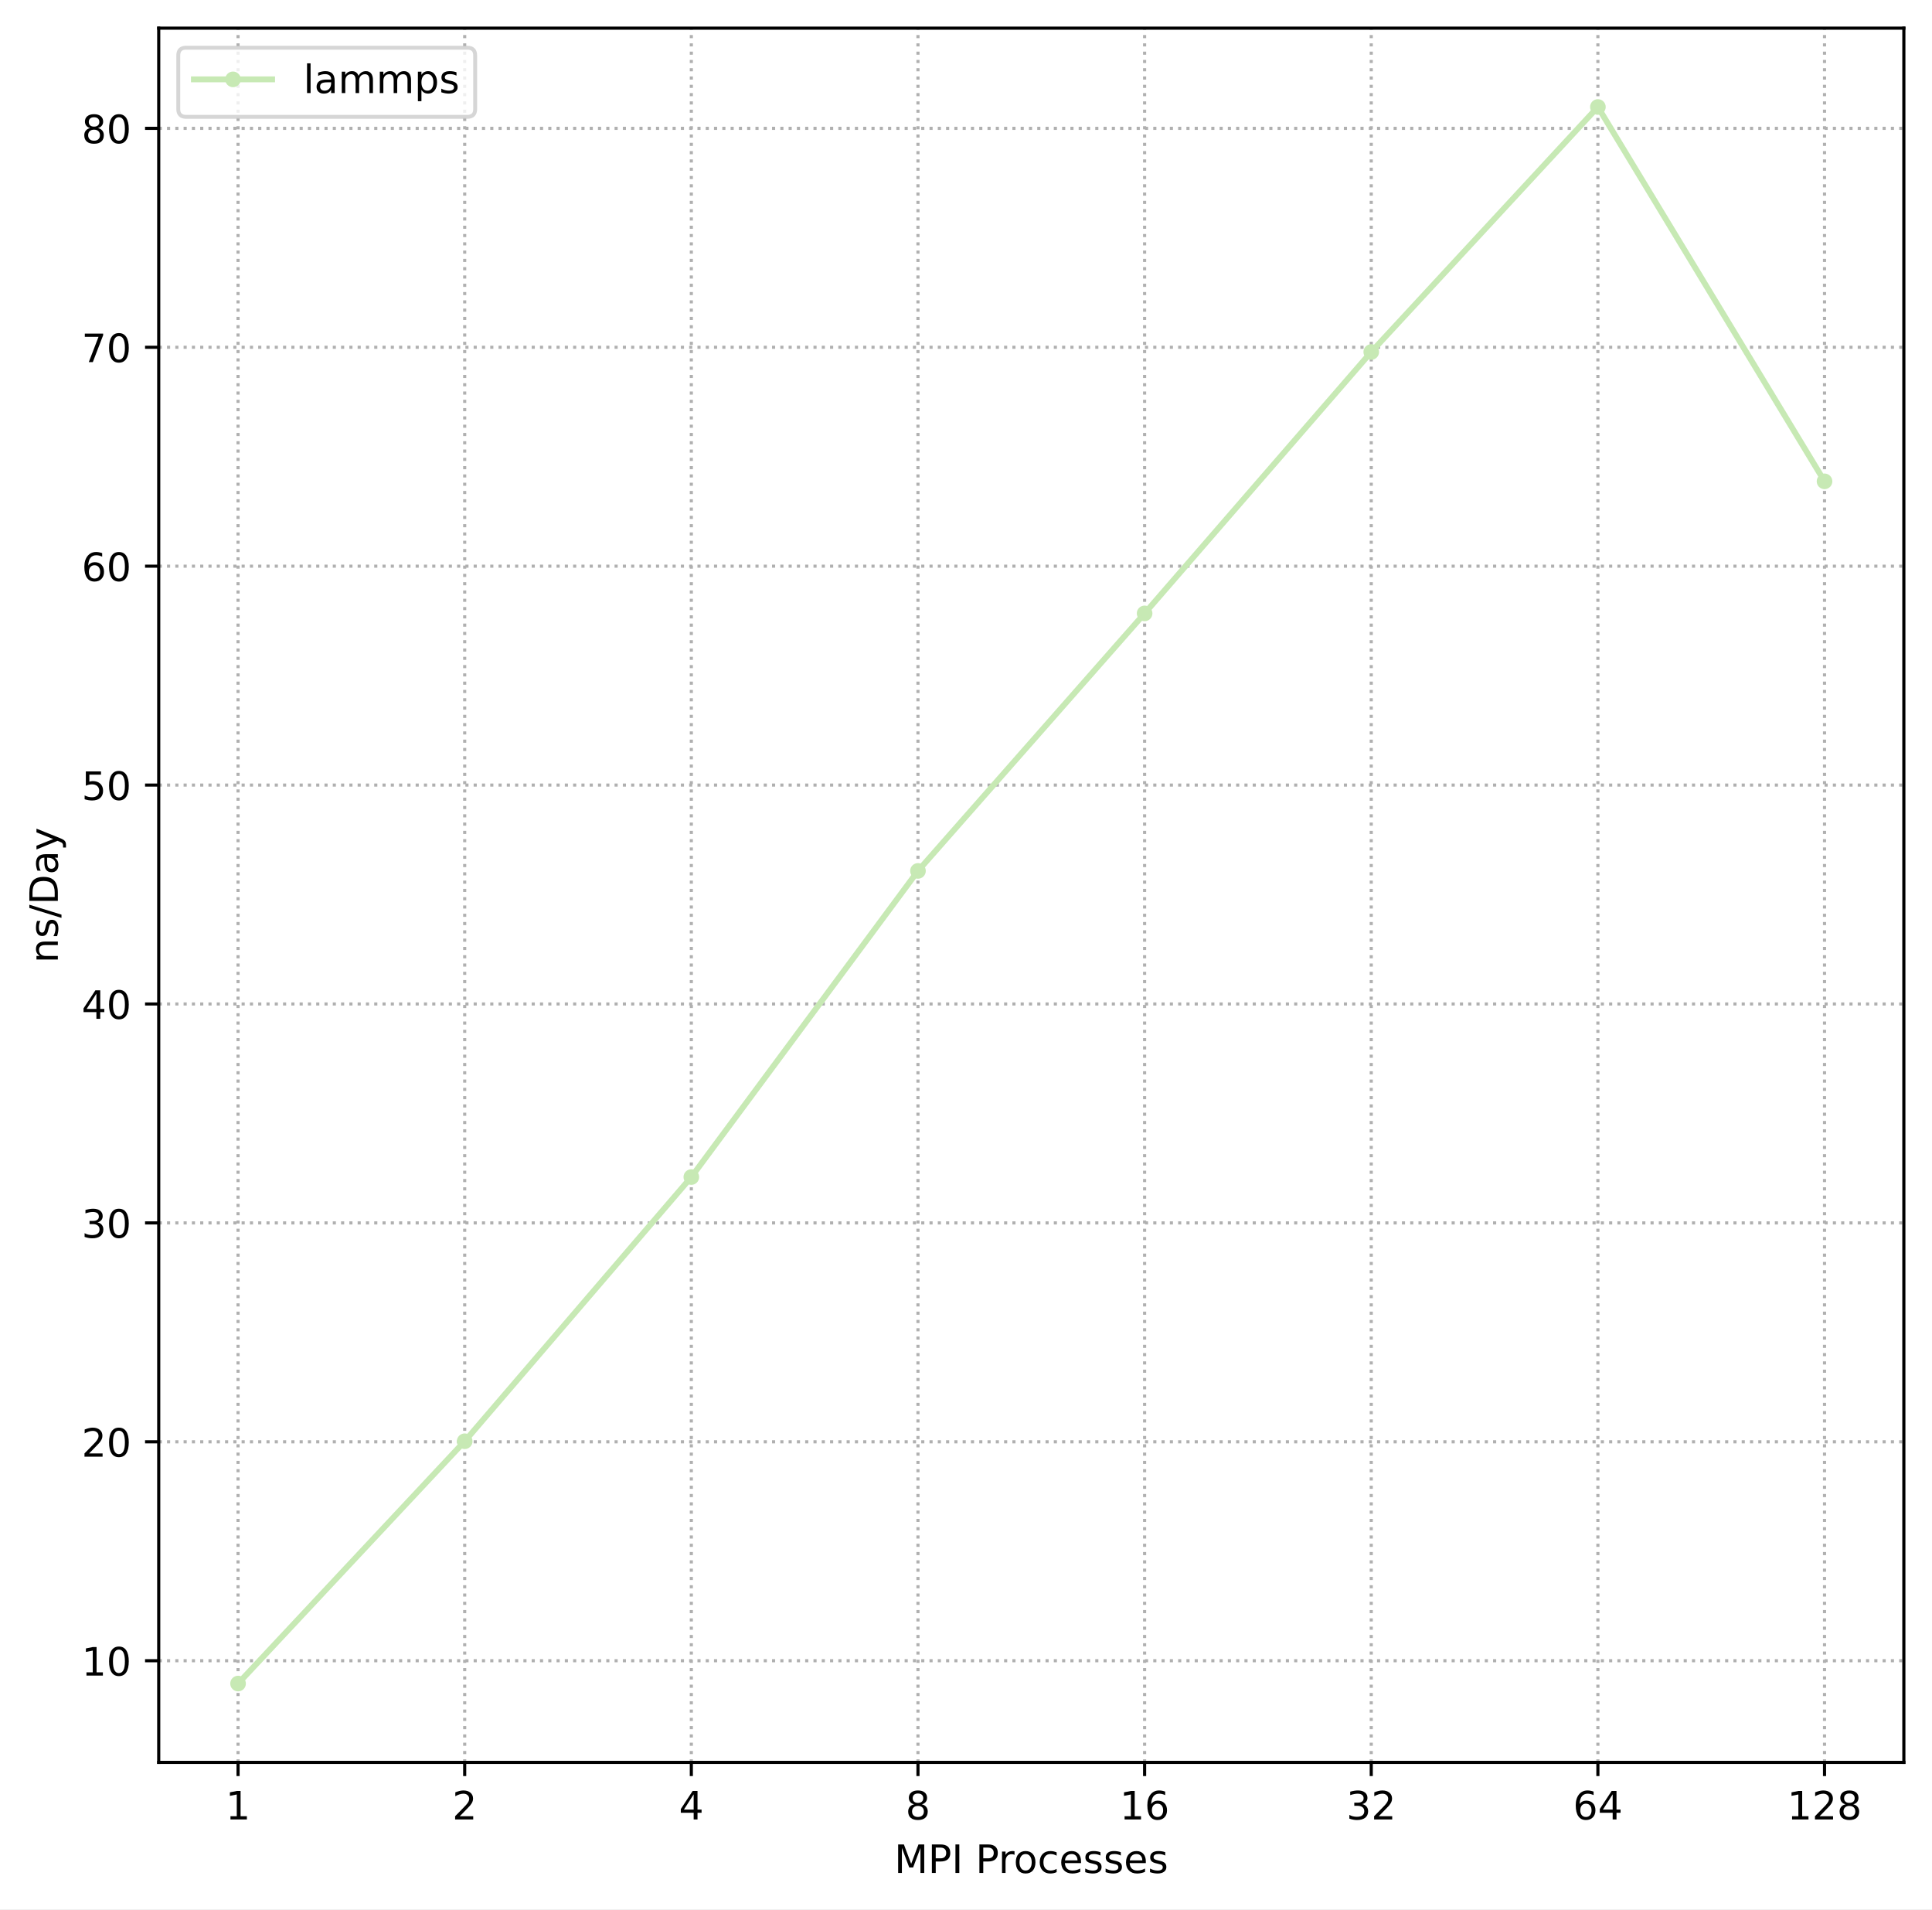
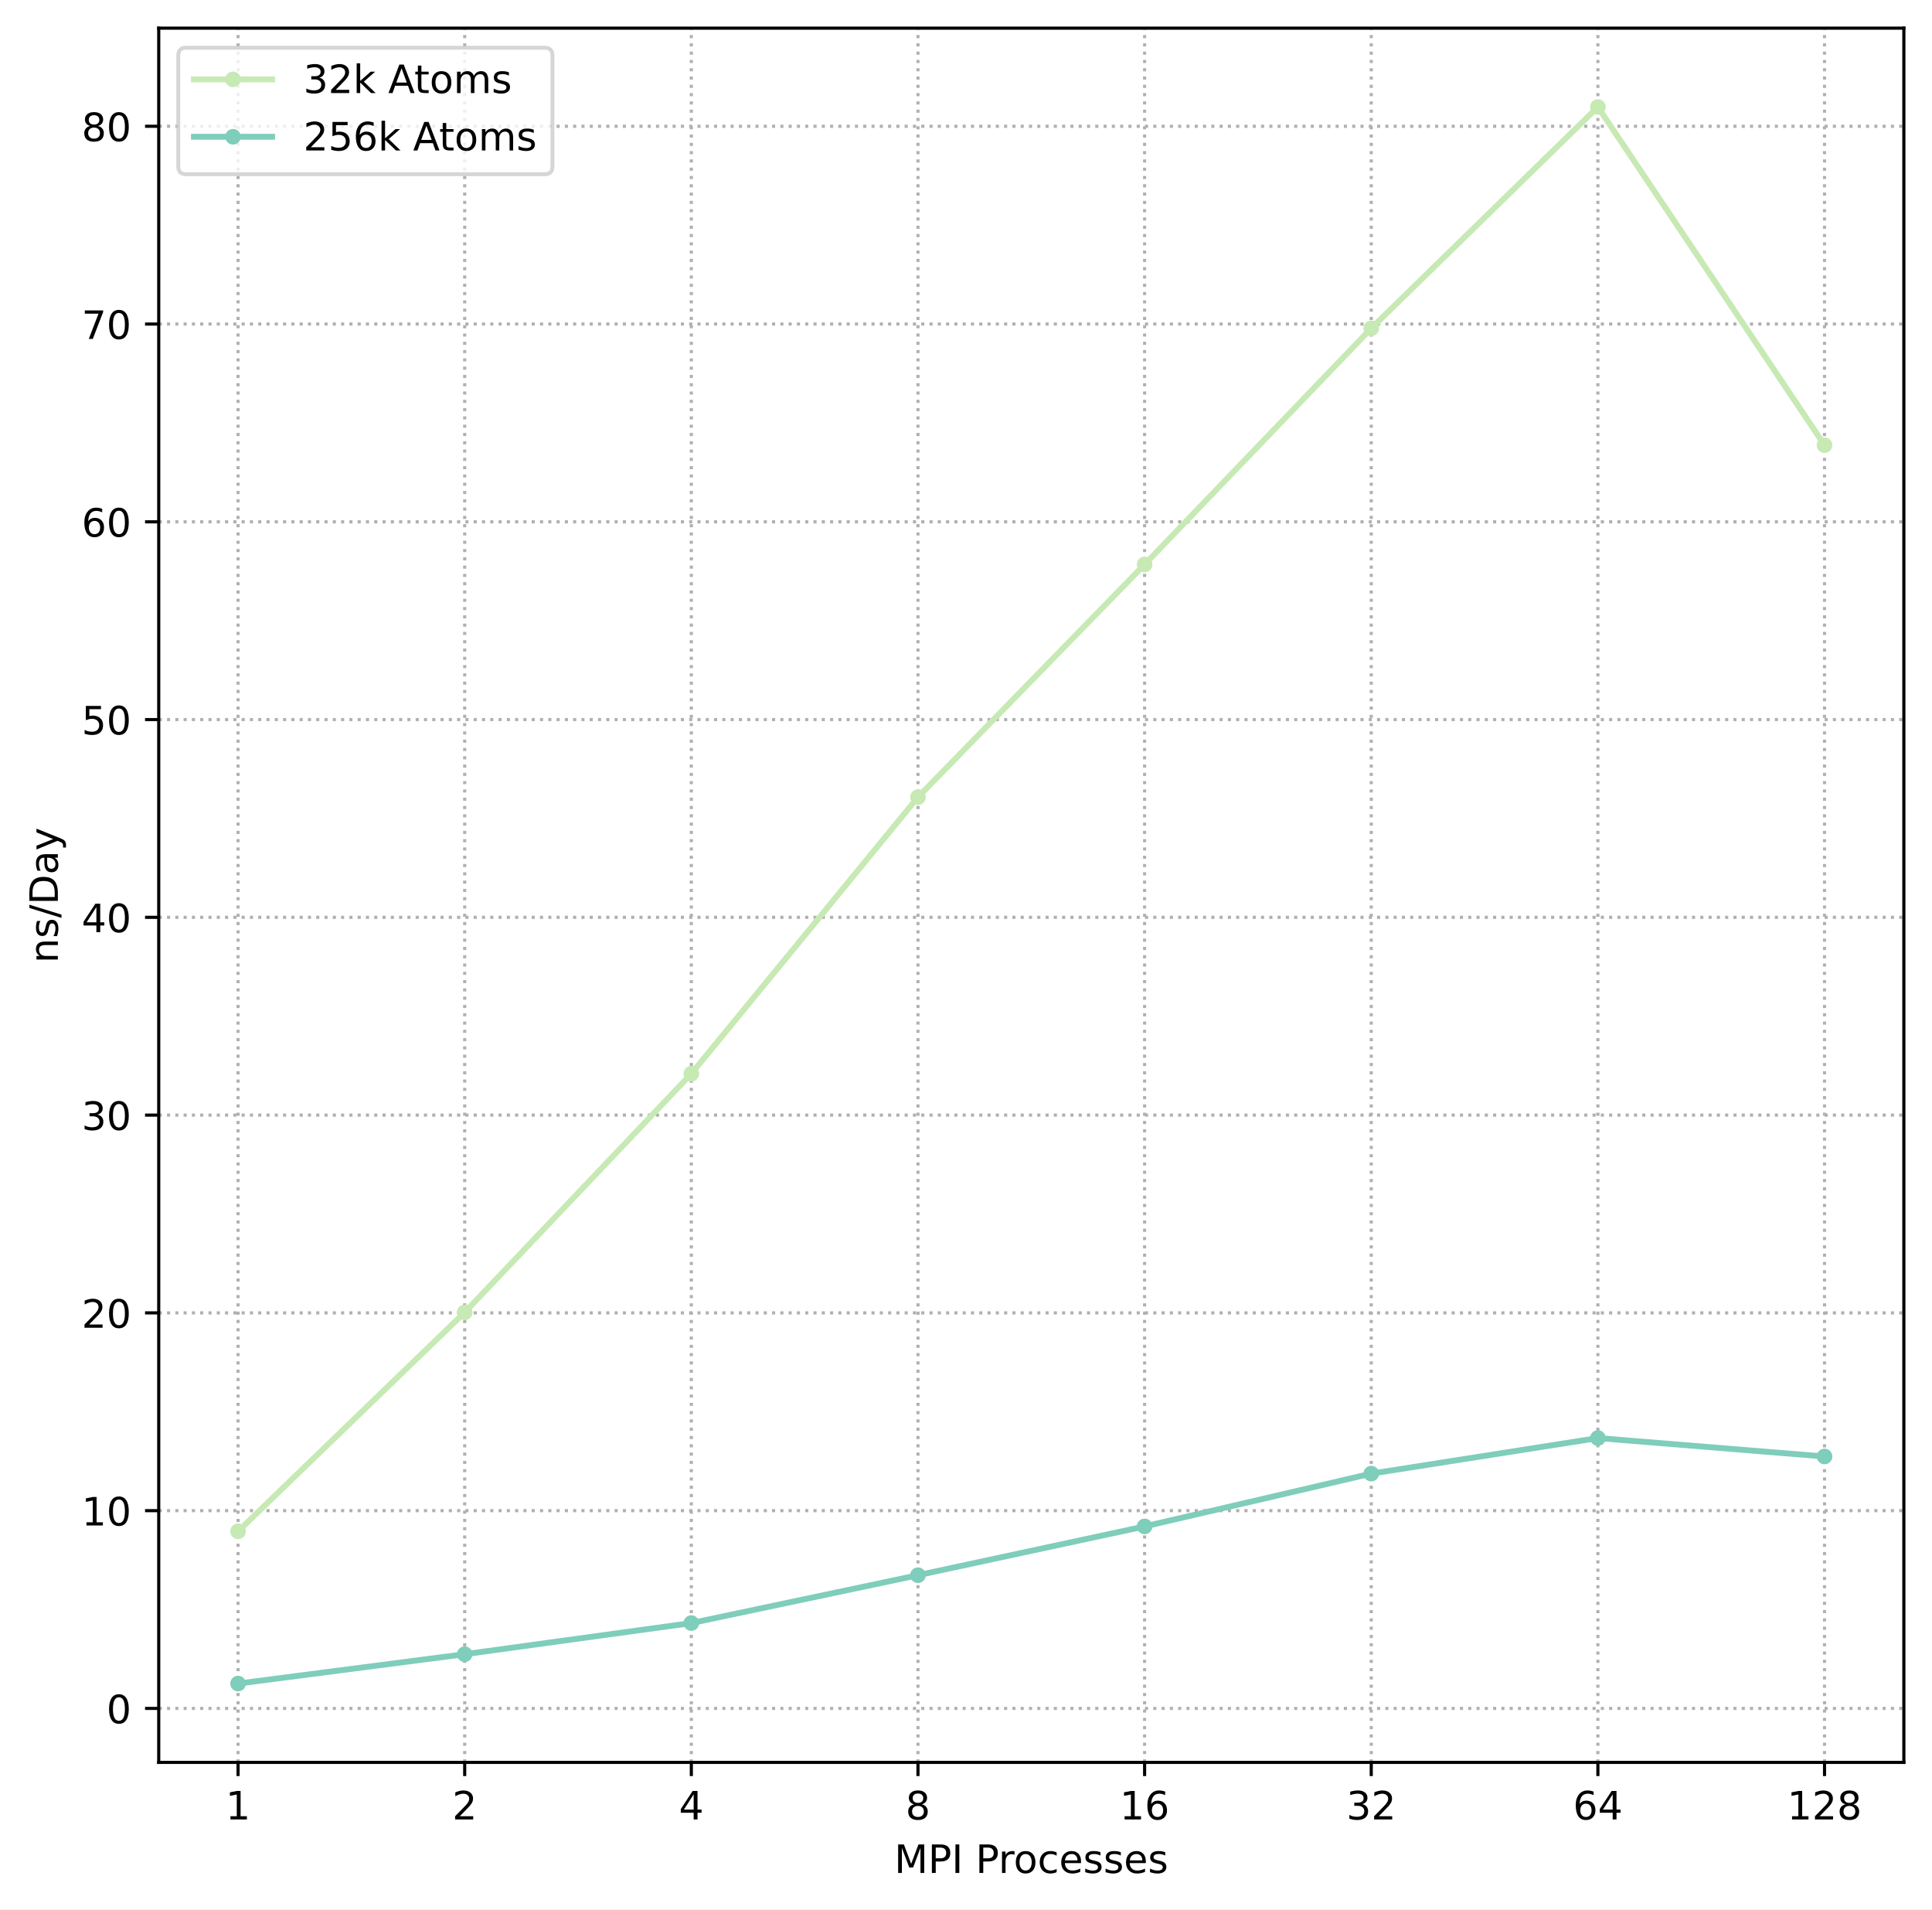
<svg xmlns="http://www.w3.org/2000/svg" xmlns:xlink="http://www.w3.org/1999/xlink" width="494.203pt" height="488.276pt" viewBox="0 0 494.203 488.276" version="1.1">
  <defs>
    <style type="text/css">*{stroke-linejoin: round; stroke-linecap: butt}</style>
  </defs>
  <g id="figure_1">
    <g id="patch_1">
      <path d="M 0 488.276  L 494.203 488.276  L 494.203 0  L 0 0  z " style="fill: #ffffff" />
    </g>
    <g id="axes_1">
      <g id="patch_2">
        <path d="M 40.603 450.72  L 487.003 450.72  L 487.003 7.2  L 40.603 7.2  z " style="fill: #ffffff" />
      </g>
      <g id="matplotlib.axis_1">
        <g id="xtick_1">
          <g id="line2d_1">
-             <path d="M 60.894 450.72  L 60.894 7.2  " clip-path="url(#pd0015dda3e)" style="fill: none; stroke-dasharray: 0.8,1.32; stroke-dashoffset: 0; stroke: #b0b0b0; stroke-width: 0.8" />
+             <path d="M 60.894 450.72  L 60.894 7.2  " clip-path="url(#p60166b61ed)" style="fill: none; stroke-dasharray: 0.8,1.32; stroke-dashoffset: 0; stroke: #b0b0b0; stroke-width: 0.8" />
          </g>
          <g id="line2d_2">
            <defs>
-               <path id="m2293445618" d="M 0 0  L 0 3.5  " style="stroke: #000000; stroke-width: 0.8" />
+               <path id="mf3428da37a" d="M 0 0  L 0 3.5  " style="stroke: #000000; stroke-width: 0.8" />
            </defs>
            <g>
-               <use xlink:href="#m2293445618" x="60.894" y="450.72" style="stroke: #000000; stroke-width: 0.8" />
+               <use xlink:href="#mf3428da37a" x="60.894" y="450.72" style="stroke: #000000; stroke-width: 0.8" />
            </g>
          </g>
          <g id="text_1">
            <g transform="translate(57.71278 465.3184)scale(0.1 -0.1)">
              <defs>
                <path id="DejaVuSans-31" d="M 794 531  L 1825 531  L 1825 4091  L 703 3866  L 703 4441  L 1819 4666  L 2450 4666  L 2450 531  L 3481 531  L 3481 0  L 794 0  L 794 531  z " transform="scale(0.015625)" />
              </defs>
              <use xlink:href="#DejaVuSans-31" />
            </g>
          </g>
        </g>
        <g id="xtick_2">
          <g id="line2d_3">
-             <path d="M 118.868 450.72  L 118.868 7.2  " clip-path="url(#pd0015dda3e)" style="fill: none; stroke-dasharray: 0.8,1.32; stroke-dashoffset: 0; stroke: #b0b0b0; stroke-width: 0.8" />
+             <path d="M 118.868 450.72  L 118.868 7.2  " clip-path="url(#p60166b61ed)" style="fill: none; stroke-dasharray: 0.8,1.32; stroke-dashoffset: 0; stroke: #b0b0b0; stroke-width: 0.8" />
          </g>
          <g id="line2d_4">
            <g>
-               <use xlink:href="#m2293445618" x="118.868" y="450.72" style="stroke: #000000; stroke-width: 0.8" />
+               <use xlink:href="#mf3428da37a" x="118.868" y="450.72" style="stroke: #000000; stroke-width: 0.8" />
            </g>
          </g>
          <g id="text_2">
            <g transform="translate(115.6868 465.3184)scale(0.1 -0.1)">
              <defs>
                <path id="DejaVuSans-32" d="M 1228 531  L 3431 531  L 3431 0  L 469 0  L 469 531  Q 828 903 1448 1529  Q 2069 2156 2228 2338  Q 2531 2678 2651 2914  Q 2772 3150 2772 3378  Q 2772 3750 2511 3984  Q 2250 4219 1831 4219  Q 1534 4219 1204 4116  Q 875 4013 500 3803  L 500 4441  Q 881 4594 1212 4672  Q 1544 4750 1819 4750  Q 2544 4750 2975 4387  Q 3406 4025 3406 3419  Q 3406 3131 3298 2873  Q 3191 2616 2906 2266  Q 2828 2175 2409 1742  Q 1991 1309 1228 531  z " transform="scale(0.015625)" />
              </defs>
              <use xlink:href="#DejaVuSans-32" />
            </g>
          </g>
        </g>
        <g id="xtick_3">
          <g id="line2d_5">
-             <path d="M 176.842 450.72  L 176.842 7.2  " clip-path="url(#pd0015dda3e)" style="fill: none; stroke-dasharray: 0.8,1.32; stroke-dashoffset: 0; stroke: #b0b0b0; stroke-width: 0.8" />
+             <path d="M 176.842 450.72  L 176.842 7.2  " clip-path="url(#p60166b61ed)" style="fill: none; stroke-dasharray: 0.8,1.32; stroke-dashoffset: 0; stroke: #b0b0b0; stroke-width: 0.8" />
          </g>
          <g id="line2d_6">
            <g>
-               <use xlink:href="#m2293445618" x="176.842" y="450.72" style="stroke: #000000; stroke-width: 0.8" />
+               <use xlink:href="#mf3428da37a" x="176.842" y="450.72" style="stroke: #000000; stroke-width: 0.8" />
            </g>
          </g>
          <g id="text_3">
            <g transform="translate(173.6608 465.3184)scale(0.1 -0.1)">
              <defs>
                <path id="DejaVuSans-34" d="M 2419 4116  L 825 1625  L 2419 1625  L 2419 4116  z M 2253 4666  L 3047 4666  L 3047 1625  L 3713 1625  L 3713 1100  L 3047 1100  L 3047 0  L 2419 0  L 2419 1100  L 313 1100  L 313 1709  L 2253 4666  z " transform="scale(0.015625)" />
              </defs>
              <use xlink:href="#DejaVuSans-34" />
            </g>
          </g>
        </g>
        <g id="xtick_4">
          <g id="line2d_7">
-             <path d="M 234.816 450.72  L 234.816 7.2  " clip-path="url(#pd0015dda3e)" style="fill: none; stroke-dasharray: 0.8,1.32; stroke-dashoffset: 0; stroke: #b0b0b0; stroke-width: 0.8" />
+             <path d="M 234.816 450.72  L 234.816 7.2  " clip-path="url(#p60166b61ed)" style="fill: none; stroke-dasharray: 0.8,1.32; stroke-dashoffset: 0; stroke: #b0b0b0; stroke-width: 0.8" />
          </g>
          <g id="line2d_8">
            <g>
-               <use xlink:href="#m2293445618" x="234.816" y="450.72" style="stroke: #000000; stroke-width: 0.8" />
+               <use xlink:href="#mf3428da37a" x="234.816" y="450.72" style="stroke: #000000; stroke-width: 0.8" />
            </g>
          </g>
          <g id="text_4">
            <g transform="translate(231.6349 465.3184)scale(0.1 -0.1)">
              <defs>
                <path id="DejaVuSans-38" d="M 2034 2216  Q 1584 2216 1326 1975  Q 1069 1734 1069 1313  Q 1069 891 1326 650  Q 1584 409 2034 409  Q 2484 409 2743 651  Q 3003 894 3003 1313  Q 3003 1734 2745 1975  Q 2488 2216 2034 2216  z M 1403 2484  Q 997 2584 770 2862  Q 544 3141 544 3541  Q 544 4100 942 4425  Q 1341 4750 2034 4750  Q 2731 4750 3128 4425  Q 3525 4100 3525 3541  Q 3525 3141 3298 2862  Q 3072 2584 2669 2484  Q 3125 2378 3379 2068  Q 3634 1759 3634 1313  Q 3634 634 3220 271  Q 2806 -91 2034 -91  Q 1263 -91 848 271  Q 434 634 434 1313  Q 434 1759 690 2068  Q 947 2378 1403 2484  z M 1172 3481  Q 1172 3119 1398 2916  Q 1625 2713 2034 2713  Q 2441 2713 2670 2916  Q 2900 3119 2900 3481  Q 2900 3844 2670 4047  Q 2441 4250 2034 4250  Q 1625 4250 1398 4047  Q 1172 3844 1172 3481  z " transform="scale(0.015625)" />
              </defs>
              <use xlink:href="#DejaVuSans-38" />
            </g>
          </g>
        </g>
        <g id="xtick_5">
          <g id="line2d_9">
-             <path d="M 292.79 450.72  L 292.79 7.2  " clip-path="url(#pd0015dda3e)" style="fill: none; stroke-dasharray: 0.8,1.32; stroke-dashoffset: 0; stroke: #b0b0b0; stroke-width: 0.8" />
+             <path d="M 292.79 450.72  L 292.79 7.2  " clip-path="url(#p60166b61ed)" style="fill: none; stroke-dasharray: 0.8,1.32; stroke-dashoffset: 0; stroke: #b0b0b0; stroke-width: 0.8" />
          </g>
          <g id="line2d_10">
            <g>
-               <use xlink:href="#m2293445618" x="292.79" y="450.72" style="stroke: #000000; stroke-width: 0.8" />
+               <use xlink:href="#mf3428da37a" x="292.79" y="450.72" style="stroke: #000000; stroke-width: 0.8" />
            </g>
          </g>
          <g id="text_5">
            <g transform="translate(286.4276 465.3184)scale(0.1 -0.1)">
              <defs>
                <path id="DejaVuSans-36" d="M 2113 2584  Q 1688 2584 1439 2293  Q 1191 2003 1191 1497  Q 1191 994 1439 701  Q 1688 409 2113 409  Q 2538 409 2786 701  Q 3034 994 3034 1497  Q 3034 2003 2786 2293  Q 2538 2584 2113 2584  z M 3366 4563  L 3366 3988  Q 3128 4100 2886 4159  Q 2644 4219 2406 4219  Q 1781 4219 1451 3797  Q 1122 3375 1075 2522  Q 1259 2794 1537 2939  Q 1816 3084 2150 3084  Q 2853 3084 3261 2657  Q 3669 2231 3669 1497  Q 3669 778 3244 343  Q 2819 -91 2113 -91  Q 1303 -91 875 529  Q 447 1150 447 2328  Q 447 3434 972 4092  Q 1497 4750 2381 4750  Q 2619 4750 2861 4703  Q 3103 4656 3366 4563  z " transform="scale(0.015625)" />
              </defs>
              <use xlink:href="#DejaVuSans-31" />
              <use xlink:href="#DejaVuSans-36" x="63.623" />
            </g>
          </g>
        </g>
        <g id="xtick_6">
          <g id="line2d_11">
-             <path d="M 350.764 450.72  L 350.764 7.2  " clip-path="url(#pd0015dda3e)" style="fill: none; stroke-dasharray: 0.8,1.32; stroke-dashoffset: 0; stroke: #b0b0b0; stroke-width: 0.8" />
+             <path d="M 350.764 450.72  L 350.764 7.2  " clip-path="url(#p60166b61ed)" style="fill: none; stroke-dasharray: 0.8,1.32; stroke-dashoffset: 0; stroke: #b0b0b0; stroke-width: 0.8" />
          </g>
          <g id="line2d_12">
            <g>
-               <use xlink:href="#m2293445618" x="350.764" y="450.72" style="stroke: #000000; stroke-width: 0.8" />
+               <use xlink:href="#mf3428da37a" x="350.764" y="450.72" style="stroke: #000000; stroke-width: 0.8" />
            </g>
          </g>
          <g id="text_6">
            <g transform="translate(344.4017 465.3184)scale(0.1 -0.1)">
              <defs>
                <path id="DejaVuSans-33" d="M 2597 2516  Q 3050 2419 3304 2112  Q 3559 1806 3559 1356  Q 3559 666 3084 287  Q 2609 -91 1734 -91  Q 1441 -91 1130 -33  Q 819 25 488 141  L 488 750  Q 750 597 1062 519  Q 1375 441 1716 441  Q 2309 441 2620 675  Q 2931 909 2931 1356  Q 2931 1769 2642 2001  Q 2353 2234 1838 2234  L 1294 2234  L 1294 2753  L 1863 2753  Q 2328 2753 2575 2939  Q 2822 3125 2822 3475  Q 2822 3834 2567 4026  Q 2313 4219 1838 4219  Q 1578 4219 1281 4162  Q 984 4106 628 3988  L 628 4550  Q 988 4650 1302 4700  Q 1616 4750 1894 4750  Q 2613 4750 3031 4423  Q 3450 4097 3450 3541  Q 3450 3153 3228 2886  Q 3006 2619 2597 2516  z " transform="scale(0.015625)" />
              </defs>
              <use xlink:href="#DejaVuSans-33" />
              <use xlink:href="#DejaVuSans-32" x="63.623" />
            </g>
          </g>
        </g>
        <g id="xtick_7">
          <g id="line2d_13">
-             <path d="M 408.738 450.72  L 408.738 7.2  " clip-path="url(#pd0015dda3e)" style="fill: none; stroke-dasharray: 0.8,1.32; stroke-dashoffset: 0; stroke: #b0b0b0; stroke-width: 0.8" />
+             <path d="M 408.738 450.72  L 408.738 7.2  " clip-path="url(#p60166b61ed)" style="fill: none; stroke-dasharray: 0.8,1.32; stroke-dashoffset: 0; stroke: #b0b0b0; stroke-width: 0.8" />
          </g>
          <g id="line2d_14">
            <g>
-               <use xlink:href="#m2293445618" x="408.738" y="450.72" style="stroke: #000000; stroke-width: 0.8" />
+               <use xlink:href="#mf3428da37a" x="408.738" y="450.72" style="stroke: #000000; stroke-width: 0.8" />
            </g>
          </g>
          <g id="text_7">
            <g transform="translate(402.3757 465.3184)scale(0.1 -0.1)">
              <use xlink:href="#DejaVuSans-36" />
              <use xlink:href="#DejaVuSans-34" x="63.623" />
            </g>
          </g>
        </g>
        <g id="xtick_8">
          <g id="line2d_15">
-             <path d="M 466.712 450.72  L 466.712 7.2  " clip-path="url(#pd0015dda3e)" style="fill: none; stroke-dasharray: 0.8,1.32; stroke-dashoffset: 0; stroke: #b0b0b0; stroke-width: 0.8" />
+             <path d="M 466.712 450.72  L 466.712 7.2  " clip-path="url(#p60166b61ed)" style="fill: none; stroke-dasharray: 0.8,1.32; stroke-dashoffset: 0; stroke: #b0b0b0; stroke-width: 0.8" />
          </g>
          <g id="line2d_16">
            <g>
-               <use xlink:href="#m2293445618" x="466.712" y="450.72" style="stroke: #000000; stroke-width: 0.8" />
+               <use xlink:href="#mf3428da37a" x="466.712" y="450.72" style="stroke: #000000; stroke-width: 0.8" />
            </g>
          </g>
          <g id="text_8">
            <g transform="translate(457.1685 465.3184)scale(0.1 -0.1)">
              <use xlink:href="#DejaVuSans-31" />
              <use xlink:href="#DejaVuSans-32" x="63.623" />
              <use xlink:href="#DejaVuSans-38" x="127.246" />
            </g>
          </g>
        </g>
        <g id="text_9">
          <g transform="translate(228.7641 478.9966)scale(0.1 -0.1)">
            <defs>
              <path id="DejaVuSans-4d" d="M 628 4666  L 1569 4666  L 2759 1491  L 3956 4666  L 4897 4666  L 4897 0  L 4281 0  L 4281 4097  L 3078 897  L 2444 897  L 1241 4097  L 1241 0  L 628 0  L 628 4666  z " transform="scale(0.015625)" />
              <path id="DejaVuSans-50" d="M 1259 4147  L 1259 2394  L 2053 2394  Q 2494 2394 2734 2622  Q 2975 2850 2975 3272  Q 2975 3691 2734 3919  Q 2494 4147 2053 4147  L 1259 4147  z M 628 4666  L 2053 4666  Q 2838 4666 3239 4311  Q 3641 3956 3641 3272  Q 3641 2581 3239 2228  Q 2838 1875 2053 1875  L 1259 1875  L 1259 0  L 628 0  L 628 4666  z " transform="scale(0.015625)" />
              <path id="DejaVuSans-49" d="M 628 4666  L 1259 4666  L 1259 0  L 628 0  L 628 4666  z " transform="scale(0.015625)" />
              <path id="DejaVuSans-20" transform="scale(0.015625)" />
              <path id="DejaVuSans-72" d="M 2631 2963  Q 2534 3019 2420 3045  Q 2306 3072 2169 3072  Q 1681 3072 1420 2755  Q 1159 2438 1159 1844  L 1159 0  L 581 0  L 581 3500  L 1159 3500  L 1159 2956  Q 1341 3275 1631 3429  Q 1922 3584 2338 3584  Q 2397 3584 2469 3576  Q 2541 3569 2628 3553  L 2631 2963  z " transform="scale(0.015625)" />
              <path id="DejaVuSans-6f" d="M 1959 3097  Q 1497 3097 1228 2736  Q 959 2375 959 1747  Q 959 1119 1226 758  Q 1494 397 1959 397  Q 2419 397 2687 759  Q 2956 1122 2956 1747  Q 2956 2369 2687 2733  Q 2419 3097 1959 3097  z M 1959 3584  Q 2709 3584 3137 3096  Q 3566 2609 3566 1747  Q 3566 888 3137 398  Q 2709 -91 1959 -91  Q 1206 -91 779 398  Q 353 888 353 1747  Q 353 2609 779 3096  Q 1206 3584 1959 3584  z " transform="scale(0.015625)" />
              <path id="DejaVuSans-63" d="M 3122 3366  L 3122 2828  Q 2878 2963 2633 3030  Q 2388 3097 2138 3097  Q 1578 3097 1268 2742  Q 959 2388 959 1747  Q 959 1106 1268 751  Q 1578 397 2138 397  Q 2388 397 2633 464  Q 2878 531 3122 666  L 3122 134  Q 2881 22 2623 -34  Q 2366 -91 2075 -91  Q 1284 -91 818 406  Q 353 903 353 1747  Q 353 2603 823 3093  Q 1294 3584 2113 3584  Q 2378 3584 2631 3529  Q 2884 3475 3122 3366  z " transform="scale(0.015625)" />
              <path id="DejaVuSans-65" d="M 3597 1894  L 3597 1613  L 953 1613  Q 991 1019 1311 708  Q 1631 397 2203 397  Q 2534 397 2845 478  Q 3156 559 3463 722  L 3463 178  Q 3153 47 2828 -22  Q 2503 -91 2169 -91  Q 1331 -91 842 396  Q 353 884 353 1716  Q 353 2575 817 3079  Q 1281 3584 2069 3584  Q 2775 3584 3186 3129  Q 3597 2675 3597 1894  z M 3022 2063  Q 3016 2534 2758 2815  Q 2500 3097 2075 3097  Q 1594 3097 1305 2825  Q 1016 2553 972 2059  L 3022 2063  z " transform="scale(0.015625)" />
              <path id="DejaVuSans-73" d="M 2834 3397  L 2834 2853  Q 2591 2978 2328 3040  Q 2066 3103 1784 3103  Q 1356 3103 1142 2972  Q 928 2841 928 2578  Q 928 2378 1081 2264  Q 1234 2150 1697 2047  L 1894 2003  Q 2506 1872 2764 1633  Q 3022 1394 3022 966  Q 3022 478 2636 193  Q 2250 -91 1575 -91  Q 1294 -91 989 -36  Q 684 19 347 128  L 347 722  Q 666 556 975 473  Q 1284 391 1588 391  Q 1994 391 2212 530  Q 2431 669 2431 922  Q 2431 1156 2273 1281  Q 2116 1406 1581 1522  L 1381 1569  Q 847 1681 609 1914  Q 372 2147 372 2553  Q 372 3047 722 3315  Q 1072 3584 1716 3584  Q 2034 3584 2315 3537  Q 2597 3491 2834 3397  z " transform="scale(0.015625)" />
            </defs>
            <use xlink:href="#DejaVuSans-4d" />
            <use xlink:href="#DejaVuSans-50" x="86.279" />
            <use xlink:href="#DejaVuSans-49" x="146.582" />
            <use xlink:href="#DejaVuSans-20" x="176.074" />
            <use xlink:href="#DejaVuSans-50" x="207.861" />
            <use xlink:href="#DejaVuSans-72" x="266.414" />
            <use xlink:href="#DejaVuSans-6f" x="305.277" />
            <use xlink:href="#DejaVuSans-63" x="366.459" />
            <use xlink:href="#DejaVuSans-65" x="421.439" />
            <use xlink:href="#DejaVuSans-73" x="482.963" />
            <use xlink:href="#DejaVuSans-73" x="535.062" />
            <use xlink:href="#DejaVuSans-65" x="587.162" />
            <use xlink:href="#DejaVuSans-73" x="648.686" />
          </g>
        </g>
      </g>
      <g id="matplotlib.axis_2">
        <g id="ytick_1">
          <g id="line2d_17">
-             <path d="M 40.603 424.716  L 487.003 424.716  " clip-path="url(#pd0015dda3e)" style="fill: none; stroke-dasharray: 0.8,1.32; stroke-dashoffset: 0; stroke: #b0b0b0; stroke-width: 0.8" />
+             <path d="M 40.603 436.915  L 487.003 436.915  " clip-path="url(#p60166b61ed)" style="fill: none; stroke-dasharray: 0.8,1.32; stroke-dashoffset: 0; stroke: #b0b0b0; stroke-width: 0.8" />
          </g>
          <g id="line2d_18">
            <defs>
-               <path id="md107e7a6f8" d="M 0 0  L -3.5 0  " style="stroke: #000000; stroke-width: 0.8" />
+               <path id="mbb9a870536" d="M 0 0  L -3.5 0  " style="stroke: #000000; stroke-width: 0.8" />
            </defs>
            <g>
-               <use xlink:href="#md107e7a6f8" x="40.603" y="424.716" style="stroke: #000000; stroke-width: 0.8" />
+               <use xlink:href="#mbb9a870536" x="40.603" y="436.915" style="stroke: #000000; stroke-width: 0.8" />
            </g>
          </g>
          <g id="text_10">
-             <g transform="translate(20.87813 428.5155)scale(0.1 -0.1)">
+             <g transform="translate(27.24063 440.7141)scale(0.1 -0.1)">
              <defs>
                <path id="DejaVuSans-30" d="M 2034 4250  Q 1547 4250 1301 3770  Q 1056 3291 1056 2328  Q 1056 1369 1301 889  Q 1547 409 2034 409  Q 2525 409 2770 889  Q 3016 1369 3016 2328  Q 3016 3291 2770 3770  Q 2525 4250 2034 4250  z M 2034 4750  Q 2819 4750 3233 4129  Q 3647 3509 3647 2328  Q 3647 1150 3233 529  Q 2819 -91 2034 -91  Q 1250 -91 836 529  Q 422 1150 422 2328  Q 422 3509 836 4129  Q 1250 4750 2034 4750  z " transform="scale(0.015625)" />
              </defs>
-               <use xlink:href="#DejaVuSans-31" />
-               <use xlink:href="#DejaVuSans-30" x="63.623" />
+               <use xlink:href="#DejaVuSans-30" />
            </g>
          </g>
        </g>
        <g id="ytick_2">
          <g id="line2d_19">
-             <path d="M 40.603 368.732  L 487.003 368.732  " clip-path="url(#pd0015dda3e)" style="fill: none; stroke-dasharray: 0.8,1.32; stroke-dashoffset: 0; stroke: #b0b0b0; stroke-width: 0.8" />
+             <path d="M 40.603 386.338  L 487.003 386.338  " clip-path="url(#p60166b61ed)" style="fill: none; stroke-dasharray: 0.8,1.32; stroke-dashoffset: 0; stroke: #b0b0b0; stroke-width: 0.8" />
          </g>
          <g id="line2d_20">
            <g>
-               <use xlink:href="#md107e7a6f8" x="40.603" y="368.732" style="stroke: #000000; stroke-width: 0.8" />
+               <use xlink:href="#mbb9a870536" x="40.603" y="386.338" style="stroke: #000000; stroke-width: 0.8" />
            </g>
          </g>
          <g id="text_11">
-             <g transform="translate(20.87813 372.5312)scale(0.1 -0.1)">
-               <use xlink:href="#DejaVuSans-32" />
+             <g transform="translate(20.87813 390.1369)scale(0.1 -0.1)">
+               <use xlink:href="#DejaVuSans-31" />
              <use xlink:href="#DejaVuSans-30" x="63.623" />
            </g>
          </g>
        </g>
        <g id="ytick_3">
          <g id="line2d_21">
-             <path d="M 40.603 312.748  L 487.003 312.748  " clip-path="url(#pd0015dda3e)" style="fill: none; stroke-dasharray: 0.8,1.32; stroke-dashoffset: 0; stroke: #b0b0b0; stroke-width: 0.8" />
+             <path d="M 40.603 335.761  L 487.003 335.761  " clip-path="url(#p60166b61ed)" style="fill: none; stroke-dasharray: 0.8,1.32; stroke-dashoffset: 0; stroke: #b0b0b0; stroke-width: 0.8" />
          </g>
          <g id="line2d_22">
            <g>
-               <use xlink:href="#md107e7a6f8" x="40.603" y="312.748" style="stroke: #000000; stroke-width: 0.8" />
+               <use xlink:href="#mbb9a870536" x="40.603" y="335.761" style="stroke: #000000; stroke-width: 0.8" />
            </g>
          </g>
          <g id="text_12">
-             <g transform="translate(20.87813 316.5468)scale(0.1 -0.1)">
-               <use xlink:href="#DejaVuSans-33" />
+             <g transform="translate(20.87813 339.5598)scale(0.1 -0.1)">
+               <use xlink:href="#DejaVuSans-32" />
              <use xlink:href="#DejaVuSans-30" x="63.623" />
            </g>
          </g>
        </g>
        <g id="ytick_4">
          <g id="line2d_23">
-             <path d="M 40.603 256.763  L 487.003 256.763  " clip-path="url(#pd0015dda3e)" style="fill: none; stroke-dasharray: 0.8,1.32; stroke-dashoffset: 0; stroke: #b0b0b0; stroke-width: 0.8" />
+             <path d="M 40.603 285.183  L 487.003 285.183  " clip-path="url(#p60166b61ed)" style="fill: none; stroke-dasharray: 0.8,1.32; stroke-dashoffset: 0; stroke: #b0b0b0; stroke-width: 0.8" />
          </g>
          <g id="line2d_24">
            <g>
-               <use xlink:href="#md107e7a6f8" x="40.603" y="256.763" style="stroke: #000000; stroke-width: 0.8" />
+               <use xlink:href="#mbb9a870536" x="40.603" y="285.183" style="stroke: #000000; stroke-width: 0.8" />
            </g>
          </g>
          <g id="text_13">
-             <g transform="translate(20.87813 260.5624)scale(0.1 -0.1)">
-               <use xlink:href="#DejaVuSans-34" />
+             <g transform="translate(20.87813 288.9827)scale(0.1 -0.1)">
+               <use xlink:href="#DejaVuSans-33" />
              <use xlink:href="#DejaVuSans-30" x="63.623" />
            </g>
          </g>
        </g>
        <g id="ytick_5">
          <g id="line2d_25">
-             <path d="M 40.603 200.779  L 487.003 200.779  " clip-path="url(#pd0015dda3e)" style="fill: none; stroke-dasharray: 0.8,1.32; stroke-dashoffset: 0; stroke: #b0b0b0; stroke-width: 0.8" />
+             <path d="M 40.603 234.606  L 487.003 234.606  " clip-path="url(#p60166b61ed)" style="fill: none; stroke-dasharray: 0.8,1.32; stroke-dashoffset: 0; stroke: #b0b0b0; stroke-width: 0.8" />
          </g>
          <g id="line2d_26">
            <g>
-               <use xlink:href="#md107e7a6f8" x="40.603" y="200.779" style="stroke: #000000; stroke-width: 0.8" />
+               <use xlink:href="#mbb9a870536" x="40.603" y="234.606" style="stroke: #000000; stroke-width: 0.8" />
            </g>
          </g>
          <g id="text_14">
-             <g transform="translate(20.87813 204.5781)scale(0.1 -0.1)">
-               <defs>
-                 <path id="DejaVuSans-35" d="M 691 4666  L 3169 4666  L 3169 4134  L 1269 4134  L 1269 2991  Q 1406 3038 1543 3061  Q 1681 3084 1819 3084  Q 2600 3084 3056 2656  Q 3513 2228 3513 1497  Q 3513 744 3044 326  Q 2575 -91 1722 -91  Q 1428 -91 1123 -41  Q 819 9 494 109  L 494 744  Q 775 591 1075 516  Q 1375 441 1709 441  Q 2250 441 2565 725  Q 2881 1009 2881 1497  Q 2881 1984 2565 2268  Q 2250 2553 1709 2553  Q 1456 2553 1204 2497  Q 953 2441 691 2322  L 691 4666  z " transform="scale(0.015625)" />
-               </defs>
-               <use xlink:href="#DejaVuSans-35" />
+             <g transform="translate(20.87813 238.4056)scale(0.1 -0.1)">
+               <use xlink:href="#DejaVuSans-34" />
              <use xlink:href="#DejaVuSans-30" x="63.623" />
            </g>
          </g>
        </g>
        <g id="ytick_6">
          <g id="line2d_27">
-             <path d="M 40.603 144.795  L 487.003 144.795  " clip-path="url(#pd0015dda3e)" style="fill: none; stroke-dasharray: 0.8,1.32; stroke-dashoffset: 0; stroke: #b0b0b0; stroke-width: 0.8" />
+             <path d="M 40.603 184.029  L 487.003 184.029  " clip-path="url(#p60166b61ed)" style="fill: none; stroke-dasharray: 0.8,1.32; stroke-dashoffset: 0; stroke: #b0b0b0; stroke-width: 0.8" />
          </g>
          <g id="line2d_28">
            <g>
-               <use xlink:href="#md107e7a6f8" x="40.603" y="144.795" style="stroke: #000000; stroke-width: 0.8" />
+               <use xlink:href="#mbb9a870536" x="40.603" y="184.029" style="stroke: #000000; stroke-width: 0.8" />
            </g>
          </g>
          <g id="text_15">
-             <g transform="translate(20.87813 148.5937)scale(0.1 -0.1)">
-               <use xlink:href="#DejaVuSans-36" />
+             <g transform="translate(20.87813 187.8285)scale(0.1 -0.1)">
+               <defs>
+                 <path id="DejaVuSans-35" d="M 691 4666  L 3169 4666  L 3169 4134  L 1269 4134  L 1269 2991  Q 1406 3038 1543 3061  Q 1681 3084 1819 3084  Q 2600 3084 3056 2656  Q 3513 2228 3513 1497  Q 3513 744 3044 326  Q 2575 -91 1722 -91  Q 1428 -91 1123 -41  Q 819 9 494 109  L 494 744  Q 775 591 1075 516  Q 1375 441 1709 441  Q 2250 441 2565 725  Q 2881 1009 2881 1497  Q 2881 1984 2565 2268  Q 2250 2553 1709 2553  Q 1456 2553 1204 2497  Q 953 2441 691 2322  L 691 4666  z " transform="scale(0.015625)" />
+               </defs>
+               <use xlink:href="#DejaVuSans-35" />
              <use xlink:href="#DejaVuSans-30" x="63.623" />
            </g>
          </g>
        </g>
        <g id="ytick_7">
          <g id="line2d_29">
-             <path d="M 40.603 88.81  L 487.003 88.81  " clip-path="url(#pd0015dda3e)" style="fill: none; stroke-dasharray: 0.8,1.32; stroke-dashoffset: 0; stroke: #b0b0b0; stroke-width: 0.8" />
+             <path d="M 40.603 133.452  L 487.003 133.452  " clip-path="url(#p60166b61ed)" style="fill: none; stroke-dasharray: 0.8,1.32; stroke-dashoffset: 0; stroke: #b0b0b0; stroke-width: 0.8" />
          </g>
          <g id="line2d_30">
            <g>
-               <use xlink:href="#md107e7a6f8" x="40.603" y="88.81" style="stroke: #000000; stroke-width: 0.8" />
+               <use xlink:href="#mbb9a870536" x="40.603" y="133.452" style="stroke: #000000; stroke-width: 0.8" />
            </g>
          </g>
          <g id="text_16">
-             <g transform="translate(20.87813 92.60939)scale(0.1 -0.1)">
-               <defs>
-                 <path id="DejaVuSans-37" d="M 525 4666  L 3525 4666  L 3525 4397  L 1831 0  L 1172 0  L 2766 4134  L 525 4134  L 525 4666  z " transform="scale(0.015625)" />
-               </defs>
-               <use xlink:href="#DejaVuSans-37" />
+             <g transform="translate(20.87813 137.2514)scale(0.1 -0.1)">
+               <use xlink:href="#DejaVuSans-36" />
              <use xlink:href="#DejaVuSans-30" x="63.623" />
            </g>
          </g>
        </g>
        <g id="ytick_8">
          <g id="line2d_31">
-             <path d="M 40.603 32.826  L 487.003 32.826  " clip-path="url(#pd0015dda3e)" style="fill: none; stroke-dasharray: 0.8,1.32; stroke-dashoffset: 0; stroke: #b0b0b0; stroke-width: 0.8" />
+             <path d="M 40.603 82.875  L 487.003 82.875  " clip-path="url(#p60166b61ed)" style="fill: none; stroke-dasharray: 0.8,1.32; stroke-dashoffset: 0; stroke: #b0b0b0; stroke-width: 0.8" />
          </g>
          <g id="line2d_32">
            <g>
-               <use xlink:href="#md107e7a6f8" x="40.603" y="32.826" style="stroke: #000000; stroke-width: 0.8" />
+               <use xlink:href="#mbb9a870536" x="40.603" y="82.875" style="stroke: #000000; stroke-width: 0.8" />
            </g>
          </g>
          <g id="text_17">
-             <g transform="translate(20.87813 36.62504)scale(0.1 -0.1)">
+             <g transform="translate(20.87813 86.67424)scale(0.1 -0.1)">
+               <defs>
+                 <path id="DejaVuSans-37" d="M 525 4666  L 3525 4666  L 3525 4397  L 1831 0  L 1172 0  L 2766 4134  L 525 4134  L 525 4666  z " transform="scale(0.015625)" />
+               </defs>
+               <use xlink:href="#DejaVuSans-37" />
+               <use xlink:href="#DejaVuSans-30" x="63.623" />
+             </g>
+           </g>
+         </g>
+         <g id="ytick_9">
+           <g id="line2d_33">
+             <path d="M 40.603 32.298  L 487.003 32.298  " clip-path="url(#p60166b61ed)" style="fill: none; stroke-dasharray: 0.8,1.32; stroke-dashoffset: 0; stroke: #b0b0b0; stroke-width: 0.8" />
+           </g>
+           <g id="line2d_34">
+             <g>
+               <use xlink:href="#mbb9a870536" x="40.603" y="32.298" style="stroke: #000000; stroke-width: 0.8" />
+             </g>
+           </g>
+           <g id="text_18">
+             <g transform="translate(20.87813 36.09713)scale(0.1 -0.1)">
              <use xlink:href="#DejaVuSans-38" />
              <use xlink:href="#DejaVuSans-30" x="63.623" />
            </g>
          </g>
        </g>
-         <g id="text_18">
+         <g id="text_19">
          <g transform="translate(14.79844 246.2912)rotate(-90)scale(0.1 -0.1)">
            <defs>
              <path id="DejaVuSans-6e" d="M 3513 2113  L 3513 0  L 2938 0  L 2938 2094  Q 2938 2591 2744 2837  Q 2550 3084 2163 3084  Q 1697 3084 1428 2787  Q 1159 2491 1159 1978  L 1159 0  L 581 0  L 581 3500  L 1159 3500  L 1159 2956  Q 1366 3272 1645 3428  Q 1925 3584 2291 3584  Q 2894 3584 3203 3211  Q 3513 2838 3513 2113  z " transform="scale(0.015625)" />
              <path id="DejaVuSans-2f" d="M 1625 4666  L 2156 4666  L 531 -594  L 0 -594  L 1625 4666  z " transform="scale(0.015625)" />
              <path id="DejaVuSans-44" d="M 1259 4147  L 1259 519  L 2022 519  Q 2988 519 3436 956  Q 3884 1394 3884 2338  Q 3884 3275 3436 3711  Q 2988 4147 2022 4147  L 1259 4147  z M 628 4666  L 1925 4666  Q 3281 4666 3915 4102  Q 4550 3538 4550 2338  Q 4550 1131 3912 565  Q 3275 0 1925 0  L 628 0  L 628 4666  z " transform="scale(0.015625)" />
              <path id="DejaVuSans-61" d="M 2194 1759  Q 1497 1759 1228 1600  Q 959 1441 959 1056  Q 959 750 1161 570  Q 1363 391 1709 391  Q 2188 391 2477 730  Q 2766 1069 2766 1631  L 2766 1759  L 2194 1759  z M 3341 1997  L 3341 0  L 2766 0  L 2766 531  Q 2569 213 2275 61  Q 1981 -91 1556 -91  Q 1019 -91 701 211  Q 384 513 384 1019  Q 384 1609 779 1909  Q 1175 2209 1959 2209  L 2766 2209  L 2766 2266  Q 2766 2663 2505 2880  Q 2244 3097 1772 3097  Q 1472 3097 1187 3025  Q 903 2953 641 2809  L 641 3341  Q 956 3463 1253 3523  Q 1550 3584 1831 3584  Q 2591 3584 2966 3190  Q 3341 2797 3341 1997  z " transform="scale(0.015625)" />
              <path id="DejaVuSans-79" d="M 2059 -325  Q 1816 -950 1584 -1140  Q 1353 -1331 966 -1331  L 506 -1331  L 506 -850  L 844 -850  Q 1081 -850 1212 -737  Q 1344 -625 1503 -206  L 1606 56  L 191 3500  L 800 3500  L 1894 763  L 2988 3500  L 3597 3500  L 2059 -325  z " transform="scale(0.015625)" />
            </defs>
            <use xlink:href="#DejaVuSans-6e" />
            <use xlink:href="#DejaVuSans-73" x="63.379" />
            <use xlink:href="#DejaVuSans-2f" x="115.479" />
            <use xlink:href="#DejaVuSans-44" x="149.17" />
            <use xlink:href="#DejaVuSans-61" x="226.172" />
            <use xlink:href="#DejaVuSans-79" x="287.451" />
          </g>
        </g>
      </g>
-       <g id="line2d_33">
-         <path d="M 60.894 430.56  L 118.868 368.592  L 176.842 301.022  L 234.816 222.731  L 292.79 156.871  L 350.764 90.017  L 408.738 27.36  L 466.712 123.101  " clip-path="url(#pd0015dda3e)" style="fill: none; stroke: #c7e9b4; stroke-width: 1.5; stroke-linecap: square" />
+       <g id="line2d_35">
+         <path d="M 60.894 391.617  L 118.868 335.634  L 176.842 274.59  L 234.816 203.861  L 292.79 144.362  L 350.764 83.965  L 408.738 27.36  L 466.712 113.854  " clip-path="url(#p60166b61ed)" style="fill: none; stroke: #c7e9b4; stroke-width: 1.5; stroke-linecap: square" />
        <defs>
-           <path id="m9dbcfcd1fa" d="M 0 1.5  C 0.398 1.5 0.779 1.342 1.061 1.061  C 1.342 0.779 1.5 0.398 1.5 0  C 1.5 -0.398 1.342 -0.779 1.061 -1.061  C 0.779 -1.342 0.398 -1.5 0 -1.5  C -0.398 -1.5 -0.779 -1.342 -1.061 -1.061  C -1.342 -0.779 -1.5 -0.398 -1.5 0  C -1.5 0.398 -1.342 0.779 -1.061 1.061  C -0.779 1.342 -0.398 1.5 0 1.5  z " style="stroke: #c7e9b4" />
+           <path id="m6c8eb8961f" d="M 0 1.5  C 0.398 1.5 0.779 1.342 1.061 1.061  C 1.342 0.779 1.5 0.398 1.5 0  C 1.5 -0.398 1.342 -0.779 1.061 -1.061  C 0.779 -1.342 0.398 -1.5 0 -1.5  C -0.398 -1.5 -0.779 -1.342 -1.061 -1.061  C -1.342 -0.779 -1.5 -0.398 -1.5 0  C -1.5 0.398 -1.342 0.779 -1.061 1.061  C -0.779 1.342 -0.398 1.5 0 1.5  z " style="stroke: #c7e9b4" />
        </defs>
-         <g clip-path="url(#pd0015dda3e)">
-           <use xlink:href="#m9dbcfcd1fa" x="60.894" y="430.56" style="fill: #c7e9b4; stroke: #c7e9b4" />
-           <use xlink:href="#m9dbcfcd1fa" x="118.868" y="368.592" style="fill: #c7e9b4; stroke: #c7e9b4" />
-           <use xlink:href="#m9dbcfcd1fa" x="176.842" y="301.022" style="fill: #c7e9b4; stroke: #c7e9b4" />
-           <use xlink:href="#m9dbcfcd1fa" x="234.816" y="222.731" style="fill: #c7e9b4; stroke: #c7e9b4" />
-           <use xlink:href="#m9dbcfcd1fa" x="292.79" y="156.871" style="fill: #c7e9b4; stroke: #c7e9b4" />
-           <use xlink:href="#m9dbcfcd1fa" x="350.764" y="90.017" style="fill: #c7e9b4; stroke: #c7e9b4" />
-           <use xlink:href="#m9dbcfcd1fa" x="408.738" y="27.36" style="fill: #c7e9b4; stroke: #c7e9b4" />
-           <use xlink:href="#m9dbcfcd1fa" x="466.712" y="123.101" style="fill: #c7e9b4; stroke: #c7e9b4" />
+         <g clip-path="url(#p60166b61ed)">
+           <use xlink:href="#m6c8eb8961f" x="60.894" y="391.617" style="fill: #c7e9b4; stroke: #c7e9b4" />
+           <use xlink:href="#m6c8eb8961f" x="118.868" y="335.634" style="fill: #c7e9b4; stroke: #c7e9b4" />
+           <use xlink:href="#m6c8eb8961f" x="176.842" y="274.59" style="fill: #c7e9b4; stroke: #c7e9b4" />
+           <use xlink:href="#m6c8eb8961f" x="234.816" y="203.861" style="fill: #c7e9b4; stroke: #c7e9b4" />
+           <use xlink:href="#m6c8eb8961f" x="292.79" y="144.362" style="fill: #c7e9b4; stroke: #c7e9b4" />
+           <use xlink:href="#m6c8eb8961f" x="350.764" y="83.965" style="fill: #c7e9b4; stroke: #c7e9b4" />
+           <use xlink:href="#m6c8eb8961f" x="408.738" y="27.36" style="fill: #c7e9b4; stroke: #c7e9b4" />
+           <use xlink:href="#m6c8eb8961f" x="466.712" y="113.854" style="fill: #c7e9b4; stroke: #c7e9b4" />
+         </g>
+       </g>
+       <g id="line2d_36">
+         <path d="M 60.894 430.56  L 118.868 423.052  L 176.842 415.09  L 234.816 402.848  L 292.79 390.371  L 350.764 376.869  L 408.738 367.774  L 466.712 372.489  " clip-path="url(#p60166b61ed)" style="fill: none; stroke: #7fcdbb; stroke-width: 1.5; stroke-linecap: square" />
+         <defs>
+           <path id="m520f51aa04" d="M 0 1.5  C 0.398 1.5 0.779 1.342 1.061 1.061  C 1.342 0.779 1.5 0.398 1.5 0  C 1.5 -0.398 1.342 -0.779 1.061 -1.061  C 0.779 -1.342 0.398 -1.5 0 -1.5  C -0.398 -1.5 -0.779 -1.342 -1.061 -1.061  C -1.342 -0.779 -1.5 -0.398 -1.5 0  C -1.5 0.398 -1.342 0.779 -1.061 1.061  C -0.779 1.342 -0.398 1.5 0 1.5  z " style="stroke: #7fcdbb" />
+         </defs>
+         <g clip-path="url(#p60166b61ed)">
+           <use xlink:href="#m520f51aa04" x="60.894" y="430.56" style="fill: #7fcdbb; stroke: #7fcdbb" />
+           <use xlink:href="#m520f51aa04" x="118.868" y="423.052" style="fill: #7fcdbb; stroke: #7fcdbb" />
+           <use xlink:href="#m520f51aa04" x="176.842" y="415.09" style="fill: #7fcdbb; stroke: #7fcdbb" />
+           <use xlink:href="#m520f51aa04" x="234.816" y="402.848" style="fill: #7fcdbb; stroke: #7fcdbb" />
+           <use xlink:href="#m520f51aa04" x="292.79" y="390.371" style="fill: #7fcdbb; stroke: #7fcdbb" />
+           <use xlink:href="#m520f51aa04" x="350.764" y="376.869" style="fill: #7fcdbb; stroke: #7fcdbb" />
+           <use xlink:href="#m520f51aa04" x="408.738" y="367.774" style="fill: #7fcdbb; stroke: #7fcdbb" />
+           <use xlink:href="#m520f51aa04" x="466.712" y="372.489" style="fill: #7fcdbb; stroke: #7fcdbb" />
        </g>
      </g>
      <g id="patch_3">
        <path d="M 40.603 450.72  L 40.603 7.2  " style="fill: none; stroke: #000000; stroke-width: 0.8; stroke-linejoin: miter; stroke-linecap: square" />
      </g>
      <g id="patch_4">
        <path d="M 487.003 450.72  L 487.003 7.2  " style="fill: none; stroke: #000000; stroke-width: 0.8; stroke-linejoin: miter; stroke-linecap: square" />
      </g>
      <g id="patch_5">
        <path d="M 40.603 450.72  L 487.003 450.72  " style="fill: none; stroke: #000000; stroke-width: 0.8; stroke-linejoin: miter; stroke-linecap: square" />
      </g>
      <g id="patch_6">
        <path d="M 40.603 7.2  L 487.003 7.2  " style="fill: none; stroke: #000000; stroke-width: 0.8; stroke-linejoin: miter; stroke-linecap: square" />
      </g>
      <g id="legend_1">
        <g id="patch_7">
-           <path d="M 47.603 29.878  L 119.548 29.878  Q 121.548 29.878 121.548 27.878  L 121.548 14.2  Q 121.548 12.2 119.548 12.2  L 47.603 12.2  Q 45.603 12.2 45.603 14.2  L 45.603 27.878  Q 45.603 29.878 47.603 29.878  z " style="fill: #ffffff; opacity: 0.8; stroke: #cccccc; stroke-linejoin: miter" />
-         </g>
-         <g id="line2d_34">
+           <path d="M 47.603 44.556  L 139.314 44.556  Q 141.314 44.556 141.314 42.556  L 141.314 14.2  Q 141.314 12.2 139.314 12.2  L 47.603 12.2  Q 45.603 12.2 45.603 14.2  L 45.603 42.556  Q 45.603 44.556 47.603 44.556  z " style="fill: #ffffff; opacity: 0.8; stroke: #cccccc; stroke-linejoin: miter" />
+         </g>
+         <g id="line2d_37">
          <path d="M 49.603 20.298  L 59.603 20.298  L 69.603 20.298  " style="fill: none; stroke: #c7e9b4; stroke-width: 1.5; stroke-linecap: square" />
          <g>
-             <use xlink:href="#m9dbcfcd1fa" x="59.603" y="20.298" style="fill: #c7e9b4; stroke: #c7e9b4" />
-           </g>
-         </g>
-         <g id="text_19">
+             <use xlink:href="#m6c8eb8961f" x="59.603" y="20.298" style="fill: #c7e9b4; stroke: #c7e9b4" />
+           </g>
+         </g>
+         <g id="text_20">
          <g transform="translate(77.60313 23.79844)scale(0.1 -0.1)">
            <defs>
-               <path id="DejaVuSans-6c" d="M 603 4863  L 1178 4863  L 1178 0  L 603 0  L 603 4863  z " transform="scale(0.015625)" />
+               <path id="DejaVuSans-6b" d="M 581 4863  L 1159 4863  L 1159 1991  L 2875 3500  L 3609 3500  L 1753 1863  L 3688 0  L 2938 0  L 1159 1709  L 1159 0  L 581 0  L 581 4863  z " transform="scale(0.015625)" />
+               <path id="DejaVuSans-41" d="M 2188 4044  L 1331 1722  L 3047 1722  L 2188 4044  z M 1831 4666  L 2547 4666  L 4325 0  L 3669 0  L 3244 1197  L 1141 1197  L 716 0  L 50 0  L 1831 4666  z " transform="scale(0.015625)" />
+               <path id="DejaVuSans-74" d="M 1172 4494  L 1172 3500  L 2356 3500  L 2356 3053  L 1172 3053  L 1172 1153  Q 1172 725 1289 603  Q 1406 481 1766 481  L 2356 481  L 2356 0  L 1766 0  Q 1100 0 847 248  Q 594 497 594 1153  L 594 3053  L 172 3053  L 172 3500  L 594 3500  L 594 4494  L 1172 4494  z " transform="scale(0.015625)" />
              <path id="DejaVuSans-6d" d="M 3328 2828  Q 3544 3216 3844 3400  Q 4144 3584 4550 3584  Q 5097 3584 5394 3201  Q 5691 2819 5691 2113  L 5691 0  L 5113 0  L 5113 2094  Q 5113 2597 4934 2840  Q 4756 3084 4391 3084  Q 3944 3084 3684 2787  Q 3425 2491 3425 1978  L 3425 0  L 2847 0  L 2847 2094  Q 2847 2600 2669 2842  Q 2491 3084 2119 3084  Q 1678 3084 1418 2786  Q 1159 2488 1159 1978  L 1159 0  L 581 0  L 581 3500  L 1159 3500  L 1159 2956  Q 1356 3278 1631 3431  Q 1906 3584 2284 3584  Q 2666 3584 2933 3390  Q 3200 3197 3328 2828  z " transform="scale(0.015625)" />
-               <path id="DejaVuSans-70" d="M 1159 525  L 1159 -1331  L 581 -1331  L 581 3500  L 1159 3500  L 1159 2969  Q 1341 3281 1617 3432  Q 1894 3584 2278 3584  Q 2916 3584 3314 3078  Q 3713 2572 3713 1747  Q 3713 922 3314 415  Q 2916 -91 2278 -91  Q 1894 -91 1617 61  Q 1341 213 1159 525  z M 3116 1747  Q 3116 2381 2855 2742  Q 2594 3103 2138 3103  Q 1681 3103 1420 2742  Q 1159 2381 1159 1747  Q 1159 1113 1420 752  Q 1681 391 2138 391  Q 2594 391 2855 752  Q 3116 1113 3116 1747  z " transform="scale(0.015625)" />
            </defs>
-             <use xlink:href="#DejaVuSans-6c" />
-             <use xlink:href="#DejaVuSans-61" x="27.783" />
-             <use xlink:href="#DejaVuSans-6d" x="89.062" />
-             <use xlink:href="#DejaVuSans-6d" x="186.475" />
-             <use xlink:href="#DejaVuSans-70" x="283.887" />
-             <use xlink:href="#DejaVuSans-73" x="347.363" />
+             <use xlink:href="#DejaVuSans-33" />
+             <use xlink:href="#DejaVuSans-32" x="63.623" />
+             <use xlink:href="#DejaVuSans-6b" x="127.246" />
+             <use xlink:href="#DejaVuSans-20" x="185.156" />
+             <use xlink:href="#DejaVuSans-41" x="216.943" />
+             <use xlink:href="#DejaVuSans-74" x="283.602" />
+             <use xlink:href="#DejaVuSans-6f" x="322.811" />
+             <use xlink:href="#DejaVuSans-6d" x="383.992" />
+             <use xlink:href="#DejaVuSans-73" x="481.404" />
+           </g>
+         </g>
+         <g id="line2d_38">
+           <path d="M 49.603 34.977  L 59.603 34.977  L 69.603 34.977  " style="fill: none; stroke: #7fcdbb; stroke-width: 1.5; stroke-linecap: square" />
+           <g>
+             <use xlink:href="#m520f51aa04" x="59.603" y="34.977" style="fill: #7fcdbb; stroke: #7fcdbb" />
+           </g>
+         </g>
+         <g id="text_21">
+           <g transform="translate(77.60313 38.47656)scale(0.1 -0.1)">
+             <use xlink:href="#DejaVuSans-32" />
+             <use xlink:href="#DejaVuSans-35" x="63.623" />
+             <use xlink:href="#DejaVuSans-36" x="127.246" />
+             <use xlink:href="#DejaVuSans-6b" x="190.869" />
+             <use xlink:href="#DejaVuSans-20" x="248.779" />
+             <use xlink:href="#DejaVuSans-41" x="280.566" />
+             <use xlink:href="#DejaVuSans-74" x="347.225" />
+             <use xlink:href="#DejaVuSans-6f" x="386.434" />
+             <use xlink:href="#DejaVuSans-6d" x="447.615" />
+             <use xlink:href="#DejaVuSans-73" x="545.027" />
          </g>
        </g>
      </g>
    </g>
  </g>
  <defs>
-     <clipPath id="pd0015dda3e">
+     <clipPath id="p60166b61ed">
      <rect x="40.603" y="7.2" width="446.4" height="443.52" />
    </clipPath>
  </defs>
</svg>
